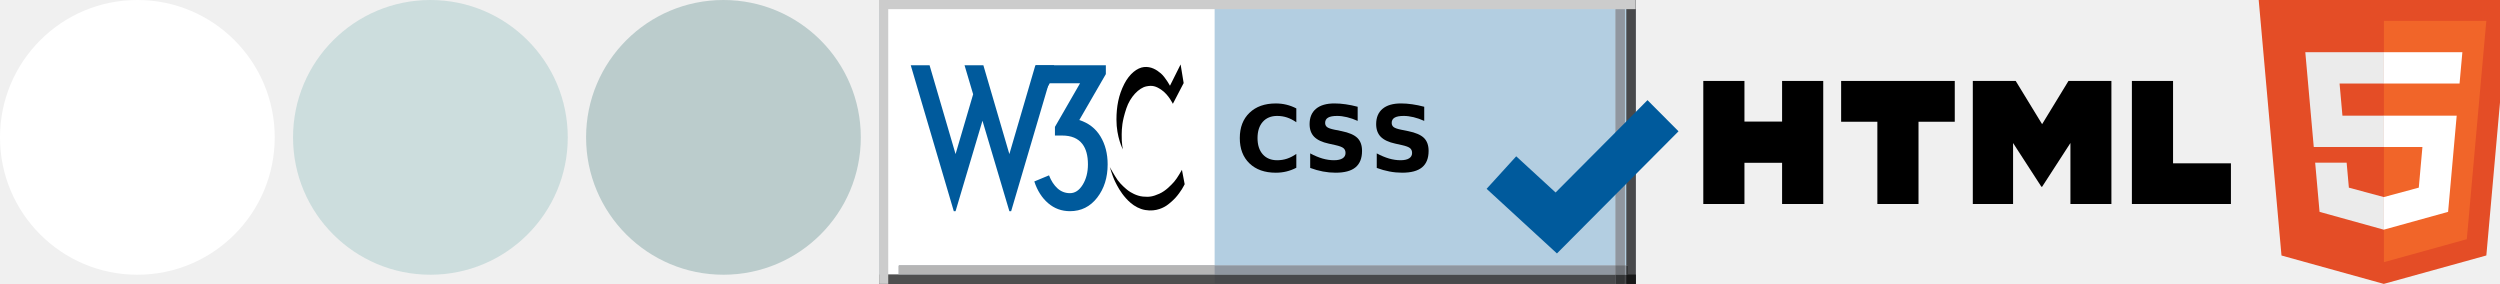
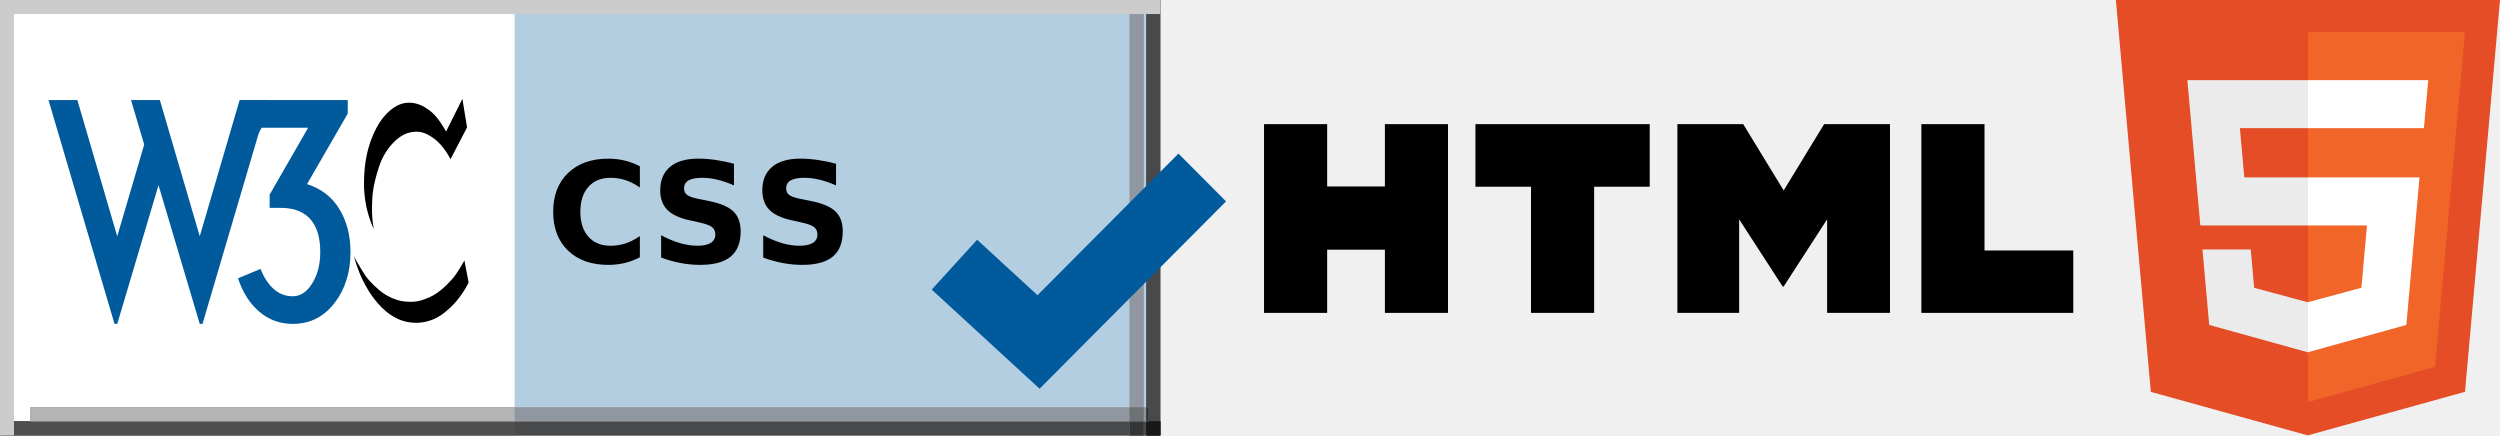
- <svg xmlns="http://www.w3.org/2000/svg" xmlns:xlink="http://www.w3.org/1999/xlink" width="273" height="31" id="svg2" version="1.1">
+ <svg xmlns="http://www.w3.org/2000/svg" xmlns:xlink="http://www.w3.org/1999/xlink" width="178" height="31" id="svg2" version="1.1">
  <defs id="defs4">
    <clipPath id="XMLID_666_">
      <use height="1052.362" width="744.094" y="0" x="0" xlink:href="#XMLID_640_" id="use3042" />
    </clipPath>
    <clipPath id="XMLID_667_">
      <use height="1052.362" width="744.094" y="0" x="0" xlink:href="#XMLID_642_" id="use3074" />
    </clipPath>
    <clipPath id="XMLID_668_">
      <use height="1052.362" width="744.094" y="0" x="0" xlink:href="#XMLID_644_" id="use3100" />
    </clipPath>
    <clipPath id="XMLID_669_">
      <use height="1052.362" width="744.094" y="0" x="0" xlink:href="#XMLID_646_" id="use3138" />
    </clipPath>
    <clipPath id="XMLID_670_">
      <use height="1052.362" width="744.094" y="0" x="0" xlink:href="#XMLID_648_" id="use3170" />
    </clipPath>
    <clipPath id="XMLID_671_">
      <use height="1052.362" width="744.094" y="0" x="0" xlink:href="#XMLID_650_" id="use3202" />
    </clipPath>
    <clipPath id="XMLID_672_">
      <use height="1052.362" width="744.094" y="0" x="0" xlink:href="#XMLID_652_" id="use3228" />
    </clipPath>
    <clipPath id="XMLID_673_">
      <use height="1052.362" width="744.094" y="0" x="0" xlink:href="#XMLID_654_" id="use3260" />
    </clipPath>
    <clipPath id="XMLID_674_">
      <use height="1052.362" width="744.094" y="0" x="0" xlink:href="#XMLID_656_" id="use3286" />
    </clipPath>
    <clipPath id="XMLID_675_">
      <use height="1052.362" width="744.094" y="0" x="0" xlink:href="#XMLID_658_" id="use3318" />
    </clipPath>
    <clipPath id="XMLID_676_">
      <use height="1052.362" width="744.094" y="0" x="0" xlink:href="#XMLID_660_" id="use3350" />
    </clipPath>
    <clipPath id="XMLID_677_">
      <use height="1052.362" width="744.094" y="0" x="0" xlink:href="#XMLID_662_" id="use3382" />
    </clipPath>
    <clipPath id="XMLID_678_">
      <use height="1052.362" width="744.094" y="0" x="0" xlink:href="#XMLID_664_" id="use3408" />
    </clipPath>
  </defs>
  <g id="layer1" transform="translate(0,-1022.477)">
-     <path style="color:#000000;fill:#ffffff;fill-opacity:1;stroke:none;stroke-width:1;marker:none;visibility:visible;display:inline;overflow:visible;enable-background:accumulate" id="path3797" d="M 10,5 A 5,5 0 1 1 0,5 5,5 0 1 1 10,5 z" transform="matrix(3,0,0,3,0,1022.477)" />
-     <path style="color:#000000;fill:#ccdddd;fill-opacity:1;stroke:none;stroke-width:1;marker:none;visibility:visible;display:inline;overflow:visible;enable-background:accumulate" id="path3797-2" d="M 10,5 A 5,5 0 1 1 0,5 5,5 0 1 1 10,5 z" transform="matrix(3,0,0,3,32,1022.477)" />
-     <path style="color:#000000;fill:#bbcccc;fill-opacity:1;stroke:none;stroke-width:1;marker:none;visibility:visible;display:inline;overflow:visible;enable-background:accumulate" id="path3797-2-9" d="M 10,5 A 5,5 0 1 1 0,5 5,5 0 1 1 10,5 z" transform="matrix(3,0,0,3,64,1022.477)" />
-     <g id="g4322">
+     <g id="g4322" transform="translate(-96,0)">
      <g transform="matrix(1.000573,0,0,1,-34.37198,2.390863)" id="g3116">
        <path d="m 220.246,1028.925 h 4.491 v 4.437 h 4.108 v -4.437 h 4.491 v 13.438 h -4.491 v -4.5 h -4.108 v 4.5 h -4.491 v -13.438 z" id="path3068" />
        <path d="m 239.243,1033.381 h -3.954 v -4.456 h 12.401 v 4.456 h -3.956 v 8.982 h -4.491 v -8.982 z" id="path3070" />
        <path d="m 249.659,1028.925 h 4.683 l 2.881,4.721 2.878,-4.721 h 4.685 v 13.438 h -4.473 v -6.66 l -3.09,4.778 h -0.077 l -3.092,-4.778 v 6.66 h -4.395 v -13.438 z" id="path3072" />
        <path d="m 267.021,1028.925 h 4.493 v 8.996 h 6.316 v 4.442 h -10.809 v -13.438 z" id="path3074" />
      </g>
      <g transform="matrix(1.435758,0,0,1.434936,-28.15157,-455.1457)" id="g3108">
        <polygon style="fill:#e44d26" points="437.367,100.62 404.321,470.819 255.778,512 107.644,470.877 74.633,100.62 " id="polygon3060" transform="matrix(0.0525153,0,0,0.0525153,187.4788,1024.464)" />
-         <polygon style="fill:#f16529" points="376.03,447.246 404.27,130.894 256,130.894 256,480.523 " id="polygon3062" transform="matrix(0.0525153,0,0,0.0525153,187.4788,1024.464)" />
-         <polygon style="fill:#ebebeb" points="143.219,188.488 154.38,313.627 256,313.627 256,268.217 195.91,268.217 191.76,221.716 256,221.716 256,176.305 255.843,176.305 142.132,176.305 " id="polygon3064" transform="matrix(0.0525153,0,0,0.0525153,187.4788,1024.464)" />
-         <polygon style="fill:#ebebeb" points="255.801,386.206 205.227,372.55 201.994,336.333 177.419,336.333 156.409,336.333 162.771,407.634 255.791,433.457 256,433.399 256,386.153 " id="polygon3066" transform="matrix(0.0525153,0,0,0.0525153,187.4788,1024.464)" />
-         <polygon style="fill:#ffffff" points="255.843,386.191 255.843,433.435 348.937,407.634 349.62,399.962 360.291,280.411 361.399,268.217 349.162,268.217 255.843,268.217 255.843,313.627 311.761,313.627 306.49,372.521 " id="polygon3076" transform="matrix(0.0525153,0,0,0.0525153,187.4788,1024.464)" />
-         <polygon style="fill:#ffffff" points="366.442,211.509 368.511,188.488 369.597,176.305 255.843,176.305 255.843,204.509 255.843,221.605 255.843,221.716 365.385,221.716 365.385,221.716 365.531,221.716 " id="polygon3078" transform="matrix(0.0525153,0,0,0.0525153,187.4788,1024.464)" />
+         <polygon style="fill:#f16529" points="404.27,130.894 256,130.894 256,480.523 376.03,447.246 " id="polygon3062" transform="matrix(0.0525153,0,0,0.0525153,187.4788,1024.464)" />
+         <polygon style="fill:#ebebeb" points="191.76,221.716 256,221.716 256,176.305 255.843,176.305 142.132,176.305 143.219,188.488 154.38,313.627 256,313.627 256,268.217 195.91,268.217 " id="polygon3064" transform="matrix(0.0525153,0,0,0.0525153,187.4788,1024.464)" />
+         <polygon style="fill:#ebebeb" points="162.771,407.634 255.791,433.457 256,433.399 256,386.153 255.801,386.206 205.227,372.55 201.994,336.333 177.419,336.333 156.409,336.333 " id="polygon3066" transform="matrix(0.0525153,0,0,0.0525153,187.4788,1024.464)" />
+         <polygon style="fill:#ffffff" points="361.399,268.217 349.162,268.217 255.843,268.217 255.843,313.627 311.761,313.627 306.49,372.521 255.843,386.191 255.843,433.435 348.937,407.634 349.62,399.962 360.291,280.411 " id="polygon3076" transform="matrix(0.0525153,0,0,0.0525153,187.4788,1024.464)" />
+         <polygon style="fill:#ffffff" points="255.843,221.605 255.843,221.716 365.385,221.716 365.385,221.716 365.531,221.716 366.442,211.509 368.511,188.488 369.597,176.305 255.843,176.305 255.843,204.509 " id="polygon3078" transform="matrix(0.0525153,0,0,0.0525153,187.4788,1024.464)" />
      </g>
    </g>
-     <g shape-rendering="geometricPrecision" text-rendering="geometricPrecision" image-rendering="optimizeQuality" id="g3001" transform="matrix(0.9953354,0,0,1,96,1022.477)">
+     <g shape-rendering="geometricPrecision" text-rendering="geometricPrecision" image-rendering="optimizeQuality" id="g3001" transform="matrix(0.9953354,0,0,1,0,1022.477)">
      <g shape-rendering="geometricPrecision" text-rendering="geometricPrecision" image-rendering="optimizeQuality" id="g3003">
        <g id="Background" />
        <g id="Guides" />
        <g id="Foreground">
          <g id="g3008">
            <polygon style="fill:none" points="88,0 88,31 0,31 0,0 0,0 " id="polygon3010" />
            <path style="fill:none" d="M 44,15.5" id="path3012" />
          </g>
          <g id="g3014">
            <polygon style="fill:#b3cee1" points="83,0 83,31 0,31 0,0 0,0 " id="polygon3016" />
            <path style="fill:#b3cee1" d="M 41.5,15.5" id="path3018" />
          </g>
          <g id="g3020">
            <polygon style="fill:#ffffff" points="36.809,0 36.809,31 0.365,31 0.365,0 0.365,0 " id="polygon3022" />
            <path style="fill:#ffffff" d="M 18.587,15.5" id="path3024" />
          </g>
          <g id="g3026">
            <polygon style="fill:none" points="44.697,2.291 44.697,26.897 4.692,26.897 4.692,2.291 4.692,2.291 " id="polygon3028" />
            <path style="fill:none" d="M 24.695,14.594" id="path3030" />
          </g>
          <g id="g3032">
            <g id="g3034">
              <defs id="defs3036">
                <polygon points="83,30 83,31 0,31 0,30 0,30 " id="XMLID_640_" />
              </defs>
              <use height="1052.362" width="744.094" y="0" x="0" style="fill:#504d4c" xlink:href="#XMLID_640_" id="use3039" />
              <clipPath id="clipPath3526">
                <use height="1052.362" width="744.094" y="0" x="0" xlink:href="#XMLID_640_" id="use3528" />
              </clipPath>
              <g clip-path="url(#XMLID_666_)" id="g3044">
                <g id="g3046">
                  <polygon style="fill:none" points="88,0 88,31 0,31 0,0 0,0 " id="polygon3048" />
                  <path style="fill:none" d="M 44,15.5" id="path3050" />
                </g>
                <g id="g3052">
                  <polygon style="fill:#48494b" points="83,0 83,31 0,31 0,0 0,0 " id="polygon3054" />
                  <path style="fill:#48494b" d="M 41.5,15.5" id="path3056" />
                </g>
                <g id="g3058">
                  <polygon style="fill:#4f4f4f" points="36.809,0 36.809,31 0.365,31 0.365,0 0.365,0 " id="polygon3060-2" />
                  <path style="fill:#4f4f4f" d="M 18.587,15.5" id="path3062" />
                </g>
              </g>
            </g>
          </g>
          <g id="g3064">
            <g id="g3066">
              <defs id="defs3068">
                <polygon points="83,0 83,31 82,31 82,0 82,0 " id="XMLID_642_" />
              </defs>
              <use height="1052.362" width="744.094" y="0" x="0" style="fill:#504d4c" xlink:href="#XMLID_642_" id="use3071" />
              <clipPath id="clipPath3545">
                <use height="1052.362" width="744.094" y="0" x="0" xlink:href="#XMLID_642_" id="use3547" />
              </clipPath>
              <g clip-path="url(#XMLID_667_)" id="g3076">
                <g id="g3078">
                  <polygon style="fill:none" points="88,0 88,31 0,31 0,0 0,0 " id="polygon3080" />
                  <path style="fill:none" d="M 44,15.5" id="path3082" />
                </g>
                <g id="g3084">
                  <polygon style="fill:#48494b" points="83,0 83,31 0,31 0,0 0,0 " id="polygon3086" />
                  <path style="fill:#48494b" d="M 41.5,15.5" id="path3088" />
                </g>
                <g id="g3090">
                  <g id="g3092">
                    <defs id="defs3094">
                      <polygon points="83,30 83,31 0,31 0,30 0,30 " id="XMLID_644_" />
                    </defs>
                    <use height="1052.362" width="744.094" y="0" x="0" style="fill:#191919" xlink:href="#XMLID_644_" id="use3097" />
                    <clipPath id="clipPath3561">
                      <use height="1052.362" width="744.094" y="0" x="0" xlink:href="#XMLID_644_" id="use3563" />
                    </clipPath>
                    <g clip-path="url(#XMLID_668_)" id="g3102">
                      <g id="g3104">
                        <polygon style="fill:none" points="88,0 88,31 0,31 0,0 0,0 " id="polygon3106" />
                        <path style="fill:none" d="M 44,15.5" id="path3108" />
                      </g>
                      <g id="g3110">
                        <polygon style="fill:#181818" points="83,0 83,31 0,31 0,0 0,0 " id="polygon3112" />
                        <path style="fill:#181818" d="M 41.5,15.5" id="path3114" />
                      </g>
                      <g id="g3116-4">
                        <polygon style="fill:#191919" points="36.809,0 36.809,31 0.365,31 0.365,0 0.365,0 " id="polygon3118" />
                        <path style="fill:#191919" d="M 18.587,15.5" id="path3120" />
                      </g>
                    </g>
                  </g>
                </g>
              </g>
            </g>
          </g>
          <g id="g3122">
            <polygon style="fill:#cccccc" points="1,0 1,31 0,31 0,0 0,0 " id="polygon3124" />
            <path style="fill:#cccccc" d="M 0.5,15.5" id="path3126" />
          </g>
          <g id="g3128">
            <g id="g3130">
              <defs id="defs3132">
                <polygon points="82.16,29.005 82.16,30.005 2.16,30.005 2.16,29.005 2.16,29.005 " id="XMLID_646_" />
              </defs>
              <use height="1052.362" width="744.094" y="0" x="0" style="fill:#9e9c9c" xlink:href="#XMLID_646_" id="use3135" />
              <clipPath id="clipPath3583">
                <use height="1052.362" width="744.094" y="0" x="0" xlink:href="#XMLID_646_" id="use3585" />
              </clipPath>
              <g clip-path="url(#XMLID_669_)" id="g3140">
                <g id="g3142">
                  <polygon style="fill:none" points="88,0 88,31 0,31 0,0 0,0 " id="polygon3144" />
                  <path style="fill:none" d="M 44,15.5" id="path3146" />
                </g>
                <g id="g3148">
                  <polygon style="fill:#9097a0" points="83,0 83,31 0,31 0,0 0,0 " id="polygon3150" />
                  <path style="fill:#9097a0" d="M 41.5,15.5" id="path3152" />
                </g>
                <g id="g3154">
                  <polygon style="fill:#b5b5b5" points="36.809,0 36.809,31 0.365,31 0.365,0 0.365,0 " id="polygon3156" />
                  <path style="fill:#b5b5b5" d="M 18.587,15.5" id="path3158" />
                </g>
                <g id="g3160">
                  <g id="g3162">
                    <defs id="defs3164">
                      <polygon points="83,30 83,31 0,31 0,30 0,30 " id="XMLID_648_" />
                    </defs>
                    <use height="1052.362" width="744.094" y="0" x="0" style="fill:#383838" xlink:href="#XMLID_648_" id="use3167" />
                    <clipPath id="clipPath3602">
                      <use height="1052.362" width="744.094" y="0" x="0" xlink:href="#XMLID_648_" id="use3604" />
                    </clipPath>
                    <g clip-path="url(#XMLID_670_)" id="g3172">
                      <g id="g3174">
                        <polygon style="fill:none" points="88,0 88,31 0,31 0,0 0,0 " id="polygon3176" />
                        <path style="fill:none" d="M 44,15.5" id="path3178" />
                      </g>
                      <g id="g3180">
                        <polygon style="fill:#343536" points="83,0 83,31 0,31 0,0 0,0 " id="polygon3182" />
                        <path style="fill:#343536" d="M 41.5,15.5" id="path3184" />
                      </g>
                      <g id="g3186">
                        <polygon style="fill:#383838" points="36.809,0 36.809,31 0.365,31 0.365,0 0.365,0 " id="polygon3188" />
                        <path style="fill:#383838" d="M 18.587,15.5" id="path3190" />
                      </g>
                    </g>
                  </g>
                </g>
                <g id="g3192">
                  <g id="g3194">
                    <defs id="defs3196">
                      <polygon points="83,0 83,31 82,31 82,0 82,0 " id="XMLID_650_" />
                    </defs>
                    <use height="1052.362" width="744.094" y="0" x="0" style="fill:#383838" xlink:href="#XMLID_650_" id="use3199" />
                    <clipPath id="clipPath3621">
                      <use height="1052.362" width="744.094" y="0" x="0" xlink:href="#XMLID_650_" id="use3623" />
                    </clipPath>
                    <g clip-path="url(#XMLID_671_)" id="g3204">
                      <g id="g3206">
                        <polygon style="fill:none" points="88,0 88,31 0,31 0,0 0,0 " id="polygon3208" />
                        <path style="fill:none" d="M 44,15.5" id="path3210" />
                      </g>
                      <g id="g3212">
                        <polygon style="fill:#343536" points="83,0 83,31 0,31 0,0 0,0 " id="polygon3214" />
                        <path style="fill:#343536" d="M 41.5,15.5" id="path3216" />
                      </g>
                      <g id="g3218">
                        <g id="g3220">
                          <defs id="defs3222">
                            <polygon points="83,30 83,31 0,31 0,30 0,30 " id="XMLID_652_" />
                          </defs>
                          <use height="1052.362" width="744.094" y="0" x="0" style="fill:#131313" xlink:href="#XMLID_652_" id="use3225" />
                          <clipPath id="clipPath3637">
                            <use height="1052.362" width="744.094" y="0" x="0" xlink:href="#XMLID_652_" id="use3639" />
                          </clipPath>
                          <g clip-path="url(#XMLID_672_)" id="g3230">
                            <g id="g3232">
                              <polygon style="fill:none" points="88,0 88,31 0,31 0,0 0,0 " id="polygon3234" />
                              <path style="fill:none" d="M 44,15.5" id="path3236" />
                            </g>
                            <g id="g3238">
                              <polygon style="fill:#131313" points="83,0 83,31 0,31 0,0 0,0 " id="polygon3240" />
                              <path style="fill:#131313" d="M 41.5,15.5" id="path3242" />
                            </g>
                            <g id="g3244">
                              <polygon style="fill:#131313" points="36.809,0 36.809,31 0.365,31 0.365,0 0.365,0 " id="polygon3246" />
                              <path style="fill:#131313" d="M 18.587,15.5" id="path3248" />
                            </g>
                          </g>
                        </g>
                      </g>
                    </g>
                  </g>
                </g>
              </g>
            </g>
          </g>
          <g id="g3250">
            <g id="g3252">
              <defs id="defs3254">
                <polygon points="81.806,1 81.806,31 80.806,31 80.806,1 80.806,1 " id="XMLID_654_" />
              </defs>
              <use height="1052.362" width="744.094" y="0" x="0" style="fill:#9e9c9c" xlink:href="#XMLID_654_" id="use3257" />
              <clipPath id="clipPath3656">
                <use height="1052.362" width="744.094" y="0" x="0" xlink:href="#XMLID_654_" id="use3658" />
              </clipPath>
              <g clip-path="url(#XMLID_673_)" id="g3262">
                <g id="g3264">
                  <polygon style="fill:none" points="88,0 88,31 0,31 0,0 0,0 " id="polygon3266" />
                  <path style="fill:none" d="M 44,15.5" id="path3268" />
                </g>
                <g id="g3270">
                  <polygon style="fill:#9097a0" points="83,0 83,31 0,31 0,0 0,0 " id="polygon3272" />
                  <path style="fill:#9097a0" d="M 41.5,15.5" id="path3274" />
                </g>
                <g id="g3276">
                  <g id="g3278">
                    <defs id="defs3280">
                      <polygon points="83,30 83,31 0,31 0,30 0,30 " id="XMLID_656_" />
                    </defs>
                    <use height="1052.362" width="744.094" y="0" x="0" style="fill:#383838" xlink:href="#XMLID_656_" id="use3283" />
                    <clipPath id="clipPath3672">
                      <use height="1052.362" width="744.094" y="0" x="0" xlink:href="#XMLID_656_" id="use3674" />
                    </clipPath>
                    <g clip-path="url(#XMLID_674_)" id="g3288">
                      <g id="g3290">
                        <polygon style="fill:none" points="88,0 88,31 0,31 0,0 0,0 " id="polygon3292" />
                        <path style="fill:none" d="M 44,15.5" id="path3294" />
                      </g>
                      <g id="g3296">
                        <polygon style="fill:#343536" points="83,0 83,31 0,31 0,0 0,0 " id="polygon3298" />
                        <path style="fill:#343536" d="M 41.5,15.5" id="path3300" />
                      </g>
                      <g id="g3302">
                        <polygon style="fill:#383838" points="36.809,0 36.809,31 0.365,31 0.365,0 0.365,0 " id="polygon3304" />
                        <path style="fill:#383838" d="M 18.587,15.5" id="path3306" />
                      </g>
                    </g>
                  </g>
                </g>
                <g id="g3308">
                  <g id="g3310">
                    <defs id="defs3312">
                      <polygon points="82.16,29.005 82.16,30.005 2.16,30.005 2.16,29.005 2.16,29.005 " id="XMLID_658_" />
                    </defs>
                    <use height="1052.362" width="744.094" y="0" x="0" style="fill:#818181" xlink:href="#XMLID_658_" id="use3315" />
                    <clipPath id="clipPath3691">
                      <use height="1052.362" width="744.094" y="0" x="0" xlink:href="#XMLID_658_" id="use3693" />
                    </clipPath>
                    <g clip-path="url(#XMLID_675_)" id="g3320">
                      <g id="g3322">
                        <polygon style="fill:none" points="88,0 88,31 0,31 0,0 0,0 " id="polygon3324" />
                        <path style="fill:none" d="M 44,15.5" id="path3326" />
                      </g>
                      <g id="g3328">
                        <polygon style="fill:#6e7176" points="83,0 83,31 0,31 0,0 0,0 " id="polygon3330" />
                        <path style="fill:#6e7176" d="M 41.5,15.5" id="path3332" />
                      </g>
                      <g id="g3334">
                        <polygon style="fill:#818181" points="36.809,0 36.809,31 0.365,31 0.365,0 0.365,0 " id="polygon3336" />
                        <path style="fill:#818181" d="M 18.587,15.5" id="path3338" />
                      </g>
                      <g id="g3340">
                        <g id="g3342">
                          <defs id="defs3344">
                            <polygon points="83,30 83,31 0,31 0,30 0,30 " id="XMLID_660_" />
                          </defs>
                          <use height="1052.362" width="744.094" y="0" x="0" style="fill:#272727" xlink:href="#XMLID_660_" id="use3347" />
                          <clipPath id="clipPath3710">
                            <use height="1052.362" width="744.094" y="0" x="0" xlink:href="#XMLID_660_" id="use3712" />
                          </clipPath>
                          <g clip-path="url(#XMLID_676_)" id="g3352">
                            <g id="g3354">
                              <polygon style="fill:none" points="88,0 88,31 0,31 0,0 0,0 " id="polygon3356" />
                              <path style="fill:none" d="M 44,15.5" id="path3358" />
                            </g>
                            <g id="g3360">
                              <polygon style="fill:#252626" points="83,0 83,31 0,31 0,0 0,0 " id="polygon3362" />
                              <path style="fill:#252626" d="M 41.5,15.5" id="path3364" />
                            </g>
                            <g id="g3366">
                              <polygon style="fill:#272727" points="36.809,0 36.809,31 0.365,31 0.365,0 0.365,0 " id="polygon3368" />
                              <path style="fill:#272727" d="M 18.587,15.5" id="path3370" />
                            </g>
                          </g>
                        </g>
                      </g>
                      <g id="g3372">
                        <g id="g3374">
                          <defs id="defs3376">
                            <polygon points="83,0 83,31 82,31 82,0 82,0 " id="XMLID_662_" />
                          </defs>
                          <use height="1052.362" width="744.094" y="0" x="0" style="fill:#272727" xlink:href="#XMLID_662_" id="use3379" />
                          <clipPath id="clipPath3729">
                            <use height="1052.362" width="744.094" y="0" x="0" xlink:href="#XMLID_662_" id="use3731" />
                          </clipPath>
                          <g clip-path="url(#XMLID_677_)" id="g3384">
                            <g id="g3386">
                              <polygon style="fill:none" points="88,0 88,31 0,31 0,0 0,0 " id="polygon3388" />
                              <path style="fill:none" d="M 44,15.5" id="path3390" />
                            </g>
                            <g id="g3392">
                              <polygon style="fill:#252626" points="83,0 83,31 0,31 0,0 0,0 " id="polygon3394" />
                              <path style="fill:#252626" d="M 41.5,15.5" id="path3396" />
                            </g>
                            <g id="g3398">
                              <g id="g3400">
                                <defs id="defs3402">
                                  <polygon points="83,30 83,31 0,31 0,30 0,30 " id="XMLID_664_" />
                                </defs>
                                <use height="1052.362" width="744.094" y="0" x="0" style="fill:#101010" xlink:href="#XMLID_664_" id="use3405" />
                                <clipPath id="clipPath3745">
                                  <use height="1052.362" width="744.094" y="0" x="0" xlink:href="#XMLID_664_" id="use3747" />
                                </clipPath>
                                <g clip-path="url(#XMLID_678_)" id="g3410">
                                  <g id="g3412">
                                    <polygon style="fill:none" points="88,0 88,31 0,31 0,0 0,0 " id="polygon3414" />
                                    <path style="fill:none" d="M 44,15.5" id="path3416" />
                                  </g>
                                  <g id="g3418">
                                    <polygon style="fill:#101010" points="83,0 83,31 0,31 0,0 0,0 " id="polygon3420" />
                                    <path style="fill:#101010" d="M 41.5,15.5" id="path3422" />
                                  </g>
                                  <g id="g3424">
                                    <polygon style="fill:#101010" points="36.809,0 36.809,31 0.365,31 0.365,0 0.365,0 " id="polygon3426" />
                                    <path style="fill:#101010" d="M 18.587,15.5" id="path3428" />
                                  </g>
                                </g>
                              </g>
                            </g>
                          </g>
                        </g>
                      </g>
                    </g>
                  </g>
                </g>
              </g>
            </g>
          </g>
          <g id="g3430">
            <polygon style="fill:#cccccc" points="83,0 83,1 0,1 0,0 0,0 " id="polygon3432" />
            <path style="fill:#cccccc" d="M 41.5,0.5" id="path3434" />
          </g>
          <g id="g3436">
            <polyline style="fill:none;stroke:#005a9c;stroke-width:4.812;stroke-miterlimit:3.864" points="    68.273,18.844 74.291,24.348 86.001,12.637   " clip-rule="evenodd" stroke-miterlimit="3.864" id="polyline3438" />
          </g>
          <g id="g3440">
            <path style="fill-rule:evenodd" clip-rule="evenodd" d="m 45.772,18.318 c -0.345,0.179 -0.705,0.314 -1.079,0.406 -0.375,0.091 -0.765,0.136 -1.172,0.136 -1.214,0 -2.176,-0.338 -2.886,-1.015 -0.71,-0.681 -1.064,-1.602 -1.064,-2.764 0,-1.165 0.354,-2.086 1.064,-2.763 0.709,-0.681 1.671,-1.021 2.886,-1.021 0.407,0 0.797,0.045 1.172,0.137 0.374,0.091 0.734,0.226 1.079,0.405 v 1.508 c -0.349,-0.237 -0.692,-0.412 -1.03,-0.522 -0.339,-0.111 -0.695,-0.166 -1.069,-0.166 -0.671,0 -1.198,0.215 -1.582,0.645 -0.384,0.43 -0.576,1.022 -0.576,1.777 0,0.752 0.192,1.343 0.576,1.773 0.384,0.43 0.911,0.644 1.582,0.644 0.374,0 0.73,-0.055 1.069,-0.166 0.338,-0.111 0.682,-0.285 1.03,-0.522 v 1.508 z" id="path3442" />
            <path style="fill-rule:evenodd" clip-rule="evenodd" d="m 52.502,11.658 v 1.543 c -0.4,-0.179 -0.791,-0.314 -1.172,-0.405 -0.381,-0.091 -0.741,-0.137 -1.079,-0.137 -0.449,0 -0.781,0.062 -0.996,0.186 -0.215,0.124 -0.322,0.315 -0.322,0.576 0,0.195 0.072,0.348 0.215,0.459 0.146,0.107 0.41,0.2 0.791,0.278 l 0.801,0.161 c 0.811,0.163 1.387,0.41 1.729,0.742 0.342,0.332 0.513,0.804 0.513,1.416 0,0.804 -0.239,1.403 -0.718,1.797 -0.475,0.391 -1.203,0.585 -2.183,0.585 -0.462,0 -0.926,-0.043 -1.392,-0.131 C 48.224,18.64 47.758,18.51 47.293,18.337 V 16.75 c 0.466,0.247 0.915,0.434 1.348,0.562 0.437,0.124 0.856,0.185 1.26,0.185 0.41,0 0.725,-0.068 0.942,-0.205 0.218,-0.137 0.327,-0.332 0.327,-0.586 0,-0.228 -0.075,-0.404 -0.225,-0.527 -0.146,-0.124 -0.441,-0.234 -0.884,-0.333 l -0.728,-0.161 c -0.729,-0.156 -1.263,-0.406 -1.602,-0.748 -0.335,-0.342 -0.503,-0.802 -0.503,-1.381 0,-0.726 0.234,-1.284 0.703,-1.675 0.469,-0.391 1.143,-0.586 2.021,-0.586 0.4,0 0.813,0.031 1.235,0.093 0.425,0.06 0.863,0.15 1.315,0.27 z" id="path3444" />
            <path style="fill-rule:evenodd" clip-rule="evenodd" d="m 59.805,11.658 v 1.543 c -0.4,-0.179 -0.791,-0.314 -1.172,-0.405 -0.381,-0.091 -0.741,-0.137 -1.079,-0.137 -0.449,0 -0.781,0.062 -0.996,0.186 -0.215,0.124 -0.322,0.315 -0.322,0.576 0,0.195 0.072,0.348 0.215,0.459 0.146,0.107 0.41,0.2 0.791,0.278 l 0.801,0.161 c 0.811,0.163 1.387,0.41 1.729,0.742 0.342,0.332 0.513,0.804 0.513,1.416 0,0.804 -0.239,1.403 -0.718,1.797 -0.475,0.391 -1.203,0.585 -2.183,0.585 -0.462,0 -0.926,-0.043 -1.392,-0.131 C 55.526,18.64 55.061,18.51 54.596,18.337 V 16.75 c 0.465,0.247 0.915,0.434 1.348,0.562 0.436,0.124 0.856,0.185 1.26,0.185 0.41,0 0.724,-0.068 0.942,-0.205 0.218,-0.137 0.327,-0.332 0.327,-0.586 0,-0.228 -0.075,-0.404 -0.225,-0.527 -0.146,-0.124 -0.441,-0.234 -0.884,-0.333 l -0.728,-0.161 c -0.729,-0.156 -1.263,-0.406 -1.602,-0.748 -0.335,-0.342 -0.503,-0.802 -0.503,-1.381 0,-0.726 0.234,-1.284 0.703,-1.675 0.469,-0.391 1.143,-0.586 2.021,-0.586 0.4,0 0.812,0.031 1.235,0.093 0.425,0.06 0.862,0.15 1.315,0.27 z" id="path3446" />
          </g>
          <g id="g3448">
            <g id="g3450">
              <path d="m 33.077,7.037 0.334,2.034 -1.185,2.266 c 0,0 -0.455,-0.961 -1.21,-1.493 -0.636,-0.449 -1.051,-0.546 -1.699,-0.412 -0.833,0.171 -1.777,1.167 -2.189,2.395 -0.493,1.469 -0.498,2.179 -0.515,2.833 -0.027,1.046 0.137,1.665 0.137,1.665 0,0 -0.719,-1.331 -0.712,-3.279 0.005,-1.391 0.223,-2.652 0.867,-3.896 0.566,-1.094 1.408,-1.751 2.154,-1.828 0.772,-0.08 1.382,0.292 1.854,0.695 0.495,0.423 0.996,1.347 0.996,1.347 l 1.168,-2.327 z" id="path3452" />
              <path d="m 33.222,18.546 c 0,0 -0.523,0.936 -0.85,1.296 -0.326,0.36 -0.91,0.996 -1.631,1.313 -0.721,0.317 -1.099,0.377 -1.811,0.309 -0.712,-0.069 -1.374,-0.481 -1.605,-0.652 -0.232,-0.172 -0.824,-0.678 -1.159,-1.15 -0.335,-0.472 -0.858,-1.417 -0.858,-1.417 0,0 0.292,0.946 0.474,1.348 0.105,0.231 0.428,0.938 0.886,1.553 0.427,0.574 1.257,1.562 2.519,1.786 1.262,0.223 2.128,-0.344 2.343,-0.481 0.214,-0.137 0.667,-0.516 0.953,-0.822 0.299,-0.32 0.582,-0.728 0.738,-0.972 0.114,-0.178 0.301,-0.541 0.301,-0.541 l -0.3,-1.57 z" id="path3454" />
            </g>
            <g id="g3456">
              <path style="fill:#005a9c" d="m 11.437,7.127 2.852,9.698 2.852,-9.698 h 2.065 L 14.486,23.06 H 14.289 L 11.338,13.185 8.388,23.06 H 8.191 L 3.47,7.127 h 2.065 l 2.852,9.698 1.928,-6.531 -0.943,-3.167 h 2.065 z" id="path3458" />
              <path style="fill:#005a9c" d="m 25.072,17.946 c 0,1.443 -0.384,2.656 -1.151,3.64 -0.767,0.983 -1.76,1.475 -2.98,1.475 -0.918,0 -1.718,-0.292 -2.4,-0.875 -0.682,-0.583 -1.187,-1.374 -1.515,-2.371 l 1.613,-0.668 c 0.236,0.604 0.548,1.079 0.935,1.426 0.387,0.348 0.843,0.521 1.367,0.521 0.551,0 1.016,-0.308 1.397,-0.924 0.381,-0.616 0.571,-1.357 0.571,-2.223 0,-0.957 -0.204,-1.698 -0.61,-2.223 C 21.827,15.108 21.085,14.8 20.076,14.8 h -0.787 v -0.944 l 2.754,-4.761 h -3.325 l -0.925,1.574 h -0.59 V 7.127 h 7.672 v 0.964 l -2.912,5.016 c 1.023,0.328 1.797,0.925 2.321,1.791 0.525,0.865 0.788,1.881 0.788,3.048 z" id="path3460" />
            </g>
          </g>
        </g>
      </g>
    </g>
  </g>
</svg>
